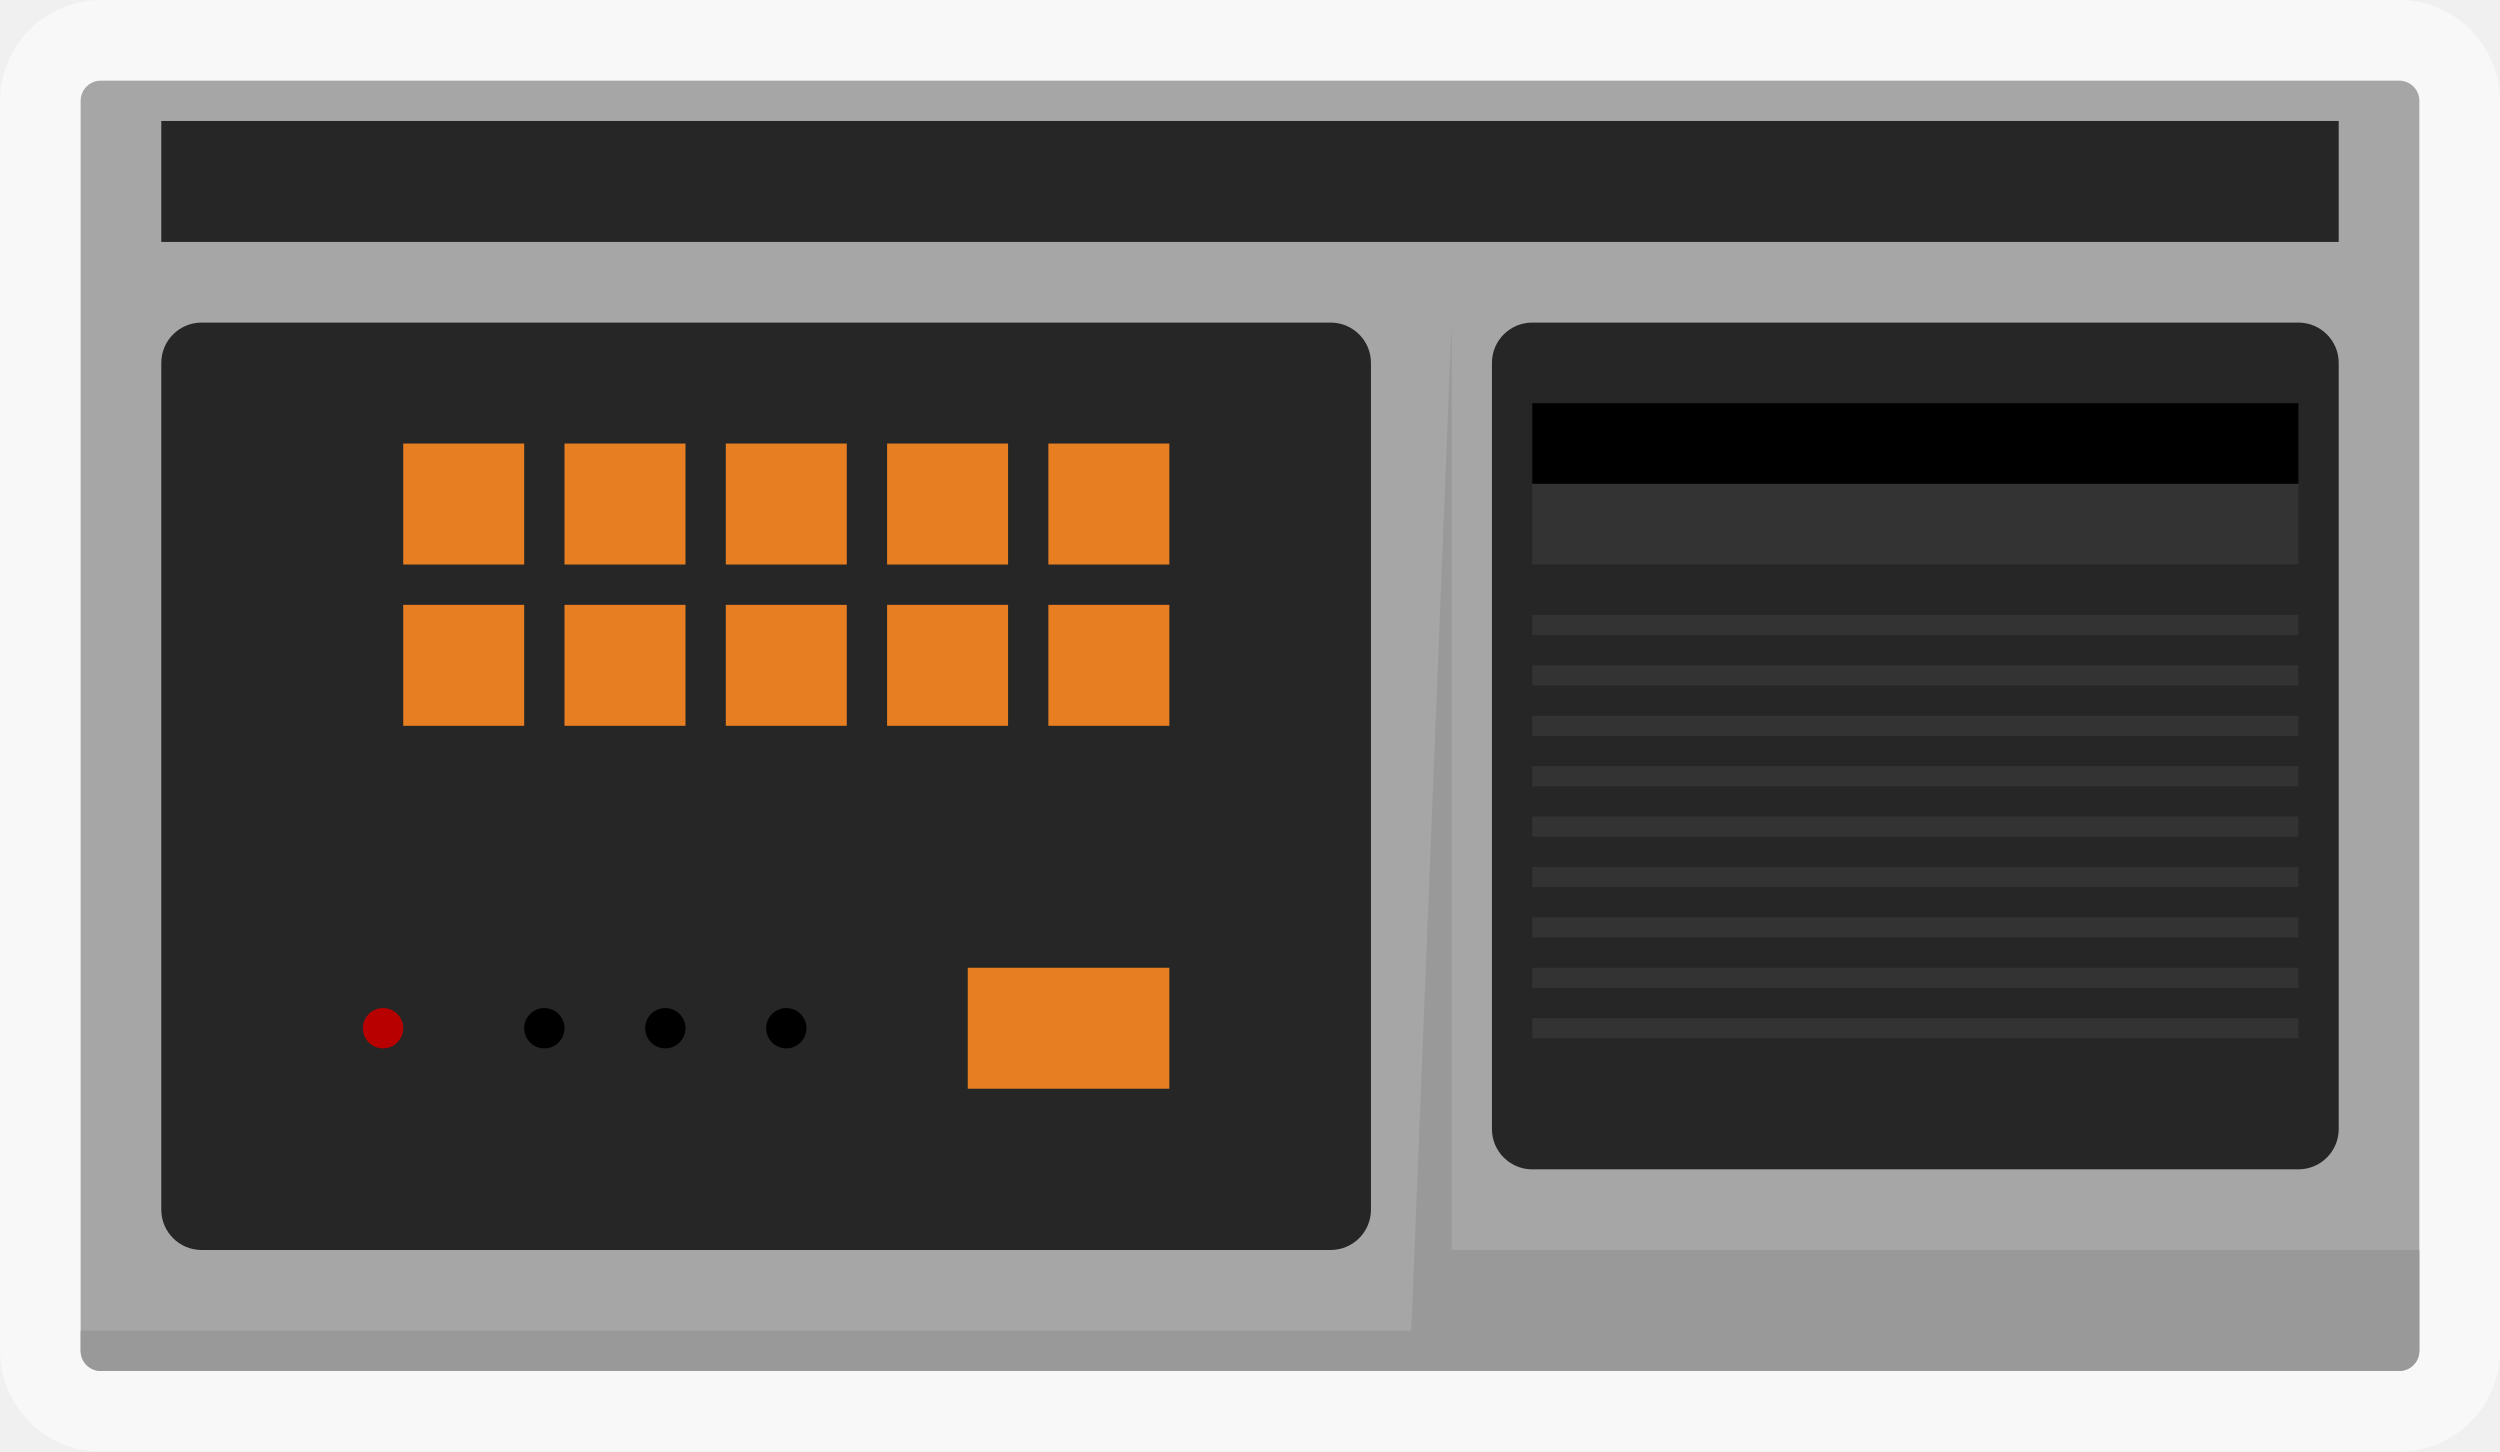
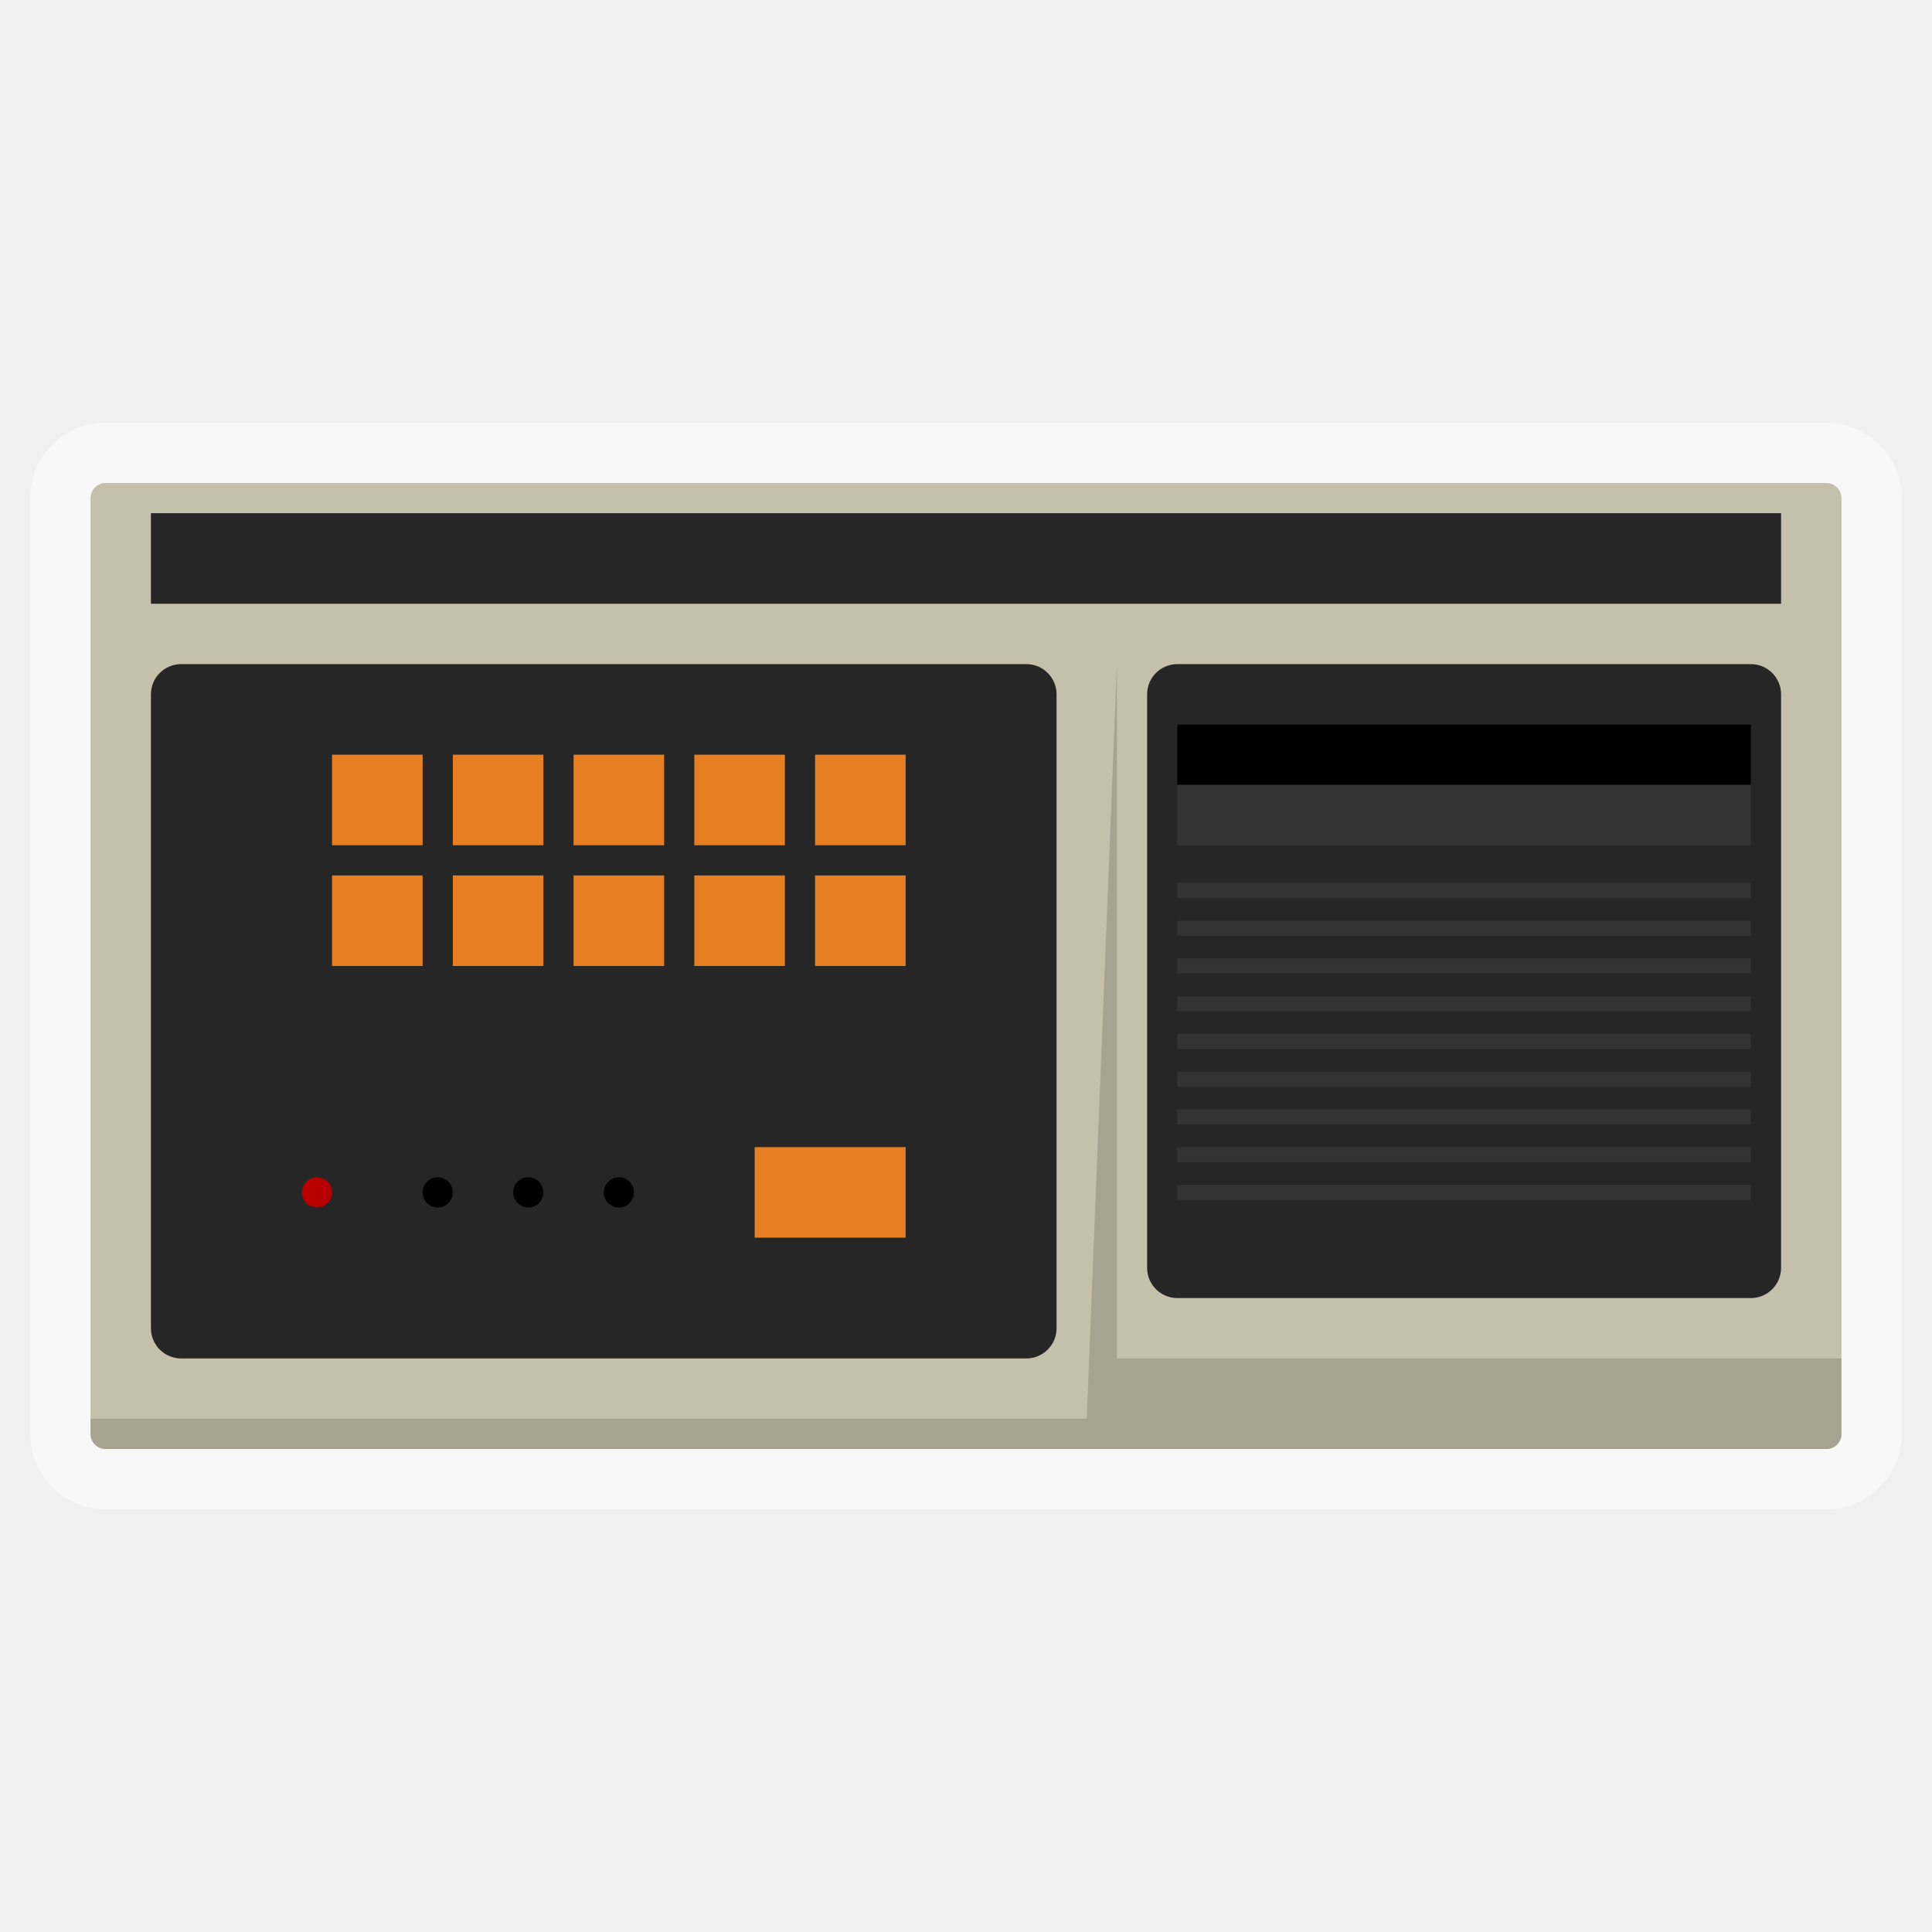
- <svg xmlns="http://www.w3.org/2000/svg" viewBox="0 0 330.667 192" height="192" width="330.667" xml:space="preserve" id="svg2" version="1.1">
-   <defs id="defs6">
-     <clipPath id="clipPath18" clipPathUnits="userSpaceOnUse">
-       <path id="path16" d="M 0,256 H 256 V 0 H 0 Z" />
-     </clipPath>
-     <clipPath id="clipPath26" clipPathUnits="userSpaceOnUse">
-       <path id="path24" d="M 4,200 H 252 V 56 H 4 Z" />
-     </clipPath>
-   </defs>
-   <g transform="matrix(1.333333,0,0,-1.333333,-5.333333,266.6667)" id="g10">
-     <g id="g12">
-       <g clip-path="url(#clipPath18)" id="g14">
-         <g id="g20">
-           <g id="g22" />
-           <g id="g34">
-             <g style="opacity:0.5" id="g32" clip-path="url(#clipPath26)">
-               <g id="g30" transform="translate(242,200)">
-                 <path id="path28" style="fill:#ffffff;fill-opacity:1;fill-rule:nonzero;stroke:none" d="m 0,0 h -228 c -5.514,0 -10,-4.486 -10,-10 v -124 c 0,-5.514 4.486,-10 10,-10 H 0 c 5.514,0 10,4.486 10,10 V -10 C 10,-4.486 5.514,0 0,0" />
-               </g>
-             </g>
-           </g>
-         </g>
-         <g transform="translate(242,64)" id="g36">
-           <path id="path38" style="fill:#a6a6a6;fill-opacity:1;fill-rule:nonzero;stroke:none" d="m 0,0 h -228 c -1.104,0 -2,0.896 -2,2 v 124 c 0,1.104 0.896,2 2,2 H 0 c 1.104,0 2,-0.896 2,-2 V 2 C 2,0.896 1.104,0 0,0" />
-         </g>
-         <path id="path40" style="fill:#262626;fill-opacity:1;fill-rule:nonzero;stroke:none" d="M 236,176 H 20 v 12 h 216 z" />
-         <g transform="translate(136,76)" id="g42">
-           <path id="path44" style="fill:#262626;fill-opacity:1;fill-rule:nonzero;stroke:none" d="m 0,0 h -112 c -2.209,0 -4,1.791 -4,4 v 84 c 0,2.209 1.791,4 4,4 H 0 c 2.209,0 4,-1.791 4,-4 V 4 C 4,1.791 2.209,0 0,0" />
-         </g>
-         <g transform="translate(232,84)" id="g46">
-           <path id="path48" style="fill:#262626;fill-opacity:1;fill-rule:nonzero;stroke:none" d="m 0,0 h -76 c -2.209,0 -4,1.791 -4,4 v 76 c 0,2.209 1.791,4 4,4 H 0 c 2.209,0 4,-1.791 4,-4 V 4 C 4,1.791 2.209,0 0,0" />
-         </g>
-         <g transform="translate(148,76)" id="g50">
-           <path id="path52" style="fill:#999999;fill-opacity:1;fill-rule:nonzero;stroke:none" d="M 0,0 V 92 L -4,-8 h -132 v -2 c 0,-1.104 0.896,-2 2,-2 H 94 c 1.104,0 2,0.896 2,2 v 2 8 z" />
-         </g>
-         <path id="path54" style="fill:#e77f22;fill-opacity:1;fill-rule:nonzero;stroke:none" d="M 56,144 H 44 v 12 h 12 z" />
-         <path id="path56" style="fill:#e77f22;fill-opacity:1;fill-rule:nonzero;stroke:none" d="M 72,144 H 60 v 12 h 12 z" />
-         <path id="path58" style="fill:#e77f22;fill-opacity:1;fill-rule:nonzero;stroke:none" d="M 88,144 H 76 v 12 h 12 z" />
-         <path id="path60" style="fill:#e77f22;fill-opacity:1;fill-rule:nonzero;stroke:none" d="M 104,144 H 92 v 12 h 12 z" />
-         <path id="path62" style="fill:#e77f22;fill-opacity:1;fill-rule:nonzero;stroke:none" d="m 120,144 h -12 v 12 h 12 z" />
-         <path id="path64" style="fill:#e77f22;fill-opacity:1;fill-rule:nonzero;stroke:none" d="M 56,128 H 44 v 12 h 12 z" />
-         <path id="path66" style="fill:#e77f22;fill-opacity:1;fill-rule:nonzero;stroke:none" d="M 72,128 H 60 v 12 h 12 z" />
-         <path id="path68" style="fill:#e77f22;fill-opacity:1;fill-rule:nonzero;stroke:none" d="M 88,128 H 76 v 12 h 12 z" />
-         <path id="path70" style="fill:#e77f22;fill-opacity:1;fill-rule:nonzero;stroke:none" d="M 104,128 H 92 v 12 h 12 z" />
-         <path id="path72" style="fill:#e77f22;fill-opacity:1;fill-rule:nonzero;stroke:none" d="m 120,128 h -12 v 12 h 12 z" />
-         <path id="path74" style="fill:#e77f22;fill-opacity:1;fill-rule:nonzero;stroke:none" d="m 120,92 h -20 v 12 h 20 z" />
-         <g transform="translate(44,98)" id="g76">
-           <path id="path78" style="fill:#b80000;fill-opacity:1;fill-rule:nonzero;stroke:none" d="m 0,0 c 0,-1.104 -0.896,-2 -2,-2 -1.104,0 -2,0.896 -2,2 0,1.104 0.896,2 2,2 1.104,0 2,-0.896 2,-2" />
-         </g>
-         <g transform="translate(60,98)" id="g80">
-           <path id="path82" style="fill:#000000;fill-opacity:1;fill-rule:nonzero;stroke:none" d="m 0,0 c 0,-1.104 -0.896,-2 -2,-2 -1.104,0 -2,0.896 -2,2 0,1.104 0.896,2 2,2 1.104,0 2,-0.896 2,-2" />
-         </g>
-         <g transform="translate(72,98)" id="g84">
-           <path id="path86" style="fill:#000000;fill-opacity:1;fill-rule:nonzero;stroke:none" d="m 0,0 c 0,-1.104 -0.896,-2 -2,-2 -1.104,0 -2,0.896 -2,2 0,1.104 0.896,2 2,2 1.104,0 2,-0.896 2,-2" />
-         </g>
-         <g transform="translate(84,98)" id="g88">
-           <path id="path90" style="fill:#000000;fill-opacity:1;fill-rule:nonzero;stroke:none" d="m 0,0 c 0,-1.104 -0.896,-2 -2,-2 -1.104,0 -2,0.896 -2,2 0,1.104 0.896,2 2,2 1.104,0 2,-0.896 2,-2" />
-         </g>
-         <path id="path92" style="fill:#000000;fill-opacity:1;fill-rule:nonzero;stroke:none" d="m 232,152 h -76 v 8 h 76 z" />
-         <path id="path94" style="fill:#333333;fill-opacity:1;fill-rule:nonzero;stroke:none" d="m 232,144 h -76 v 8 h 76 z" />
-         <path id="path96" style="fill:#333333;fill-opacity:1;fill-rule:nonzero;stroke:none" d="m 232,137 h -76 v 2 h 76 z" />
-         <path id="path98" style="fill:#333333;fill-opacity:1;fill-rule:nonzero;stroke:none" d="m 232,132 h -76 v 2 h 76 z" />
-         <path id="path100" style="fill:#333333;fill-opacity:1;fill-rule:nonzero;stroke:none" d="m 232,127 h -76 v 2 h 76 z" />
-         <path id="path102" style="fill:#333333;fill-opacity:1;fill-rule:nonzero;stroke:none" d="m 232,122 h -76 v 2 h 76 z" />
-         <path id="path104" style="fill:#333333;fill-opacity:1;fill-rule:nonzero;stroke:none" d="m 232,117 h -76 v 2 h 76 z" />
-         <path id="path106" style="fill:#333333;fill-opacity:1;fill-rule:nonzero;stroke:none" d="m 232,112 h -76 v 2 h 76 z" />
-         <path id="path108" style="fill:#333333;fill-opacity:1;fill-rule:nonzero;stroke:none" d="m 232,107 h -76 v 2 h 76 z" />
-         <path id="path110" style="fill:#333333;fill-opacity:1;fill-rule:nonzero;stroke:none" d="m 232,102 h -76 v 2 h 76 z" />
-         <path id="path112" style="fill:#333333;fill-opacity:1;fill-rule:nonzero;stroke:none" d="m 232,97 h -76 v 2 h 76 z" />
-       </g>
-     </g>
-   </g>
+ <svg xmlns="http://www.w3.org/2000/svg" version="1.1" id="Layer_1" x="0px" y="0px" viewBox="0 0 256 256" style="enable-background:new 0 0 256 256;" xml:space="preserve">
+   <path style="opacity:0.5;fill:#FFFFFF;" d="M242,56H14C8.486,56,4,60.486,4,66v124c0,5.514,4.486,10,10,10h228  c5.514,0,10-4.486,10-10V66C252,60.486,247.514,56,242,56L242,56z" />
+   <path style="fill:#C4C0AA;" d="M242,192H14c-1.105,0-2-0.895-2-2V66c0-1.105,0.895-2,2-2h228c1.105,0,2,0.895,2,2v124  C244,191.105,243.105,192,242,192z" />
+   <rect x="20" y="68" style="fill:#262626;" width="216" height="12" />
+   <path style="fill:#262626;" d="M136,180H24c-2.209,0-4-1.791-4-4V92c0-2.209,1.791-4,4-4h112c2.209,0,4,1.791,4,4v84  C140,178.209,138.209,180,136,180z" />
+   <path style="fill:#262626;" d="M232,172h-76c-2.209,0-4-1.791-4-4V92c0-2.209,1.791-4,4-4h76c2.209,0,4,1.791,4,4v76  C236,170.209,234.209,172,232,172z" />
+   <path style="fill:#A6A390;" d="M148,180V88l-4,100H12v2c0,1.105,0.895,2,2,2h228c1.105,0,2-0.895,2-2v-2v-8H148z" />
+   <rect x="44" y="100" style="fill:#E77F22;" width="12" height="12" />
+   <rect x="60" y="100" style="fill:#E77F22;" width="12" height="12" />
+   <rect x="76" y="100" style="fill:#E77F22;" width="12" height="12" />
+   <rect x="92" y="100" style="fill:#E77F22;" width="12" height="12" />
+   <rect x="108" y="100" style="fill:#E77F22;" width="12" height="12" />
+   <rect x="44" y="116" style="fill:#E77F22;" width="12" height="12" />
+   <rect x="60" y="116" style="fill:#E77F22;" width="12" height="12" />
+   <rect x="76" y="116" style="fill:#E77F22;" width="12" height="12" />
+   <rect x="92" y="116" style="fill:#E77F22;" width="12" height="12" />
+   <rect x="108" y="116" style="fill:#E77F22;" width="12" height="12" />
+   <rect x="100" y="152" style="fill:#E77F22;" width="20" height="12" />
+   <circle style="fill:#B80000;" cx="42" cy="158" r="2" />
+   <circle cx="58" cy="158" r="2" />
+   <circle cx="70" cy="158" r="2" />
+   <circle cx="82" cy="158" r="2" />
+   <rect x="156" y="96" width="76" height="8" />
+   <rect x="156" y="104" style="fill:#333333;" width="76" height="8" />
+   <rect x="156" y="117" style="fill:#333333;" width="76" height="2" />
+   <rect x="156" y="122" style="fill:#333333;" width="76" height="2" />
+   <rect x="156" y="127" style="fill:#333333;" width="76" height="2" />
+   <rect x="156" y="132" style="fill:#333333;" width="76" height="2" />
+   <rect x="156" y="137" style="fill:#333333;" width="76" height="2" />
+   <rect x="156" y="142" style="fill:#333333;" width="76" height="2" />
+   <rect x="156" y="147" style="fill:#333333;" width="76" height="2" />
+   <rect x="156" y="152" style="fill:#333333;" width="76" height="2" />
+   <rect x="156" y="157" style="fill:#333333;" width="76" height="2" />
</svg>
